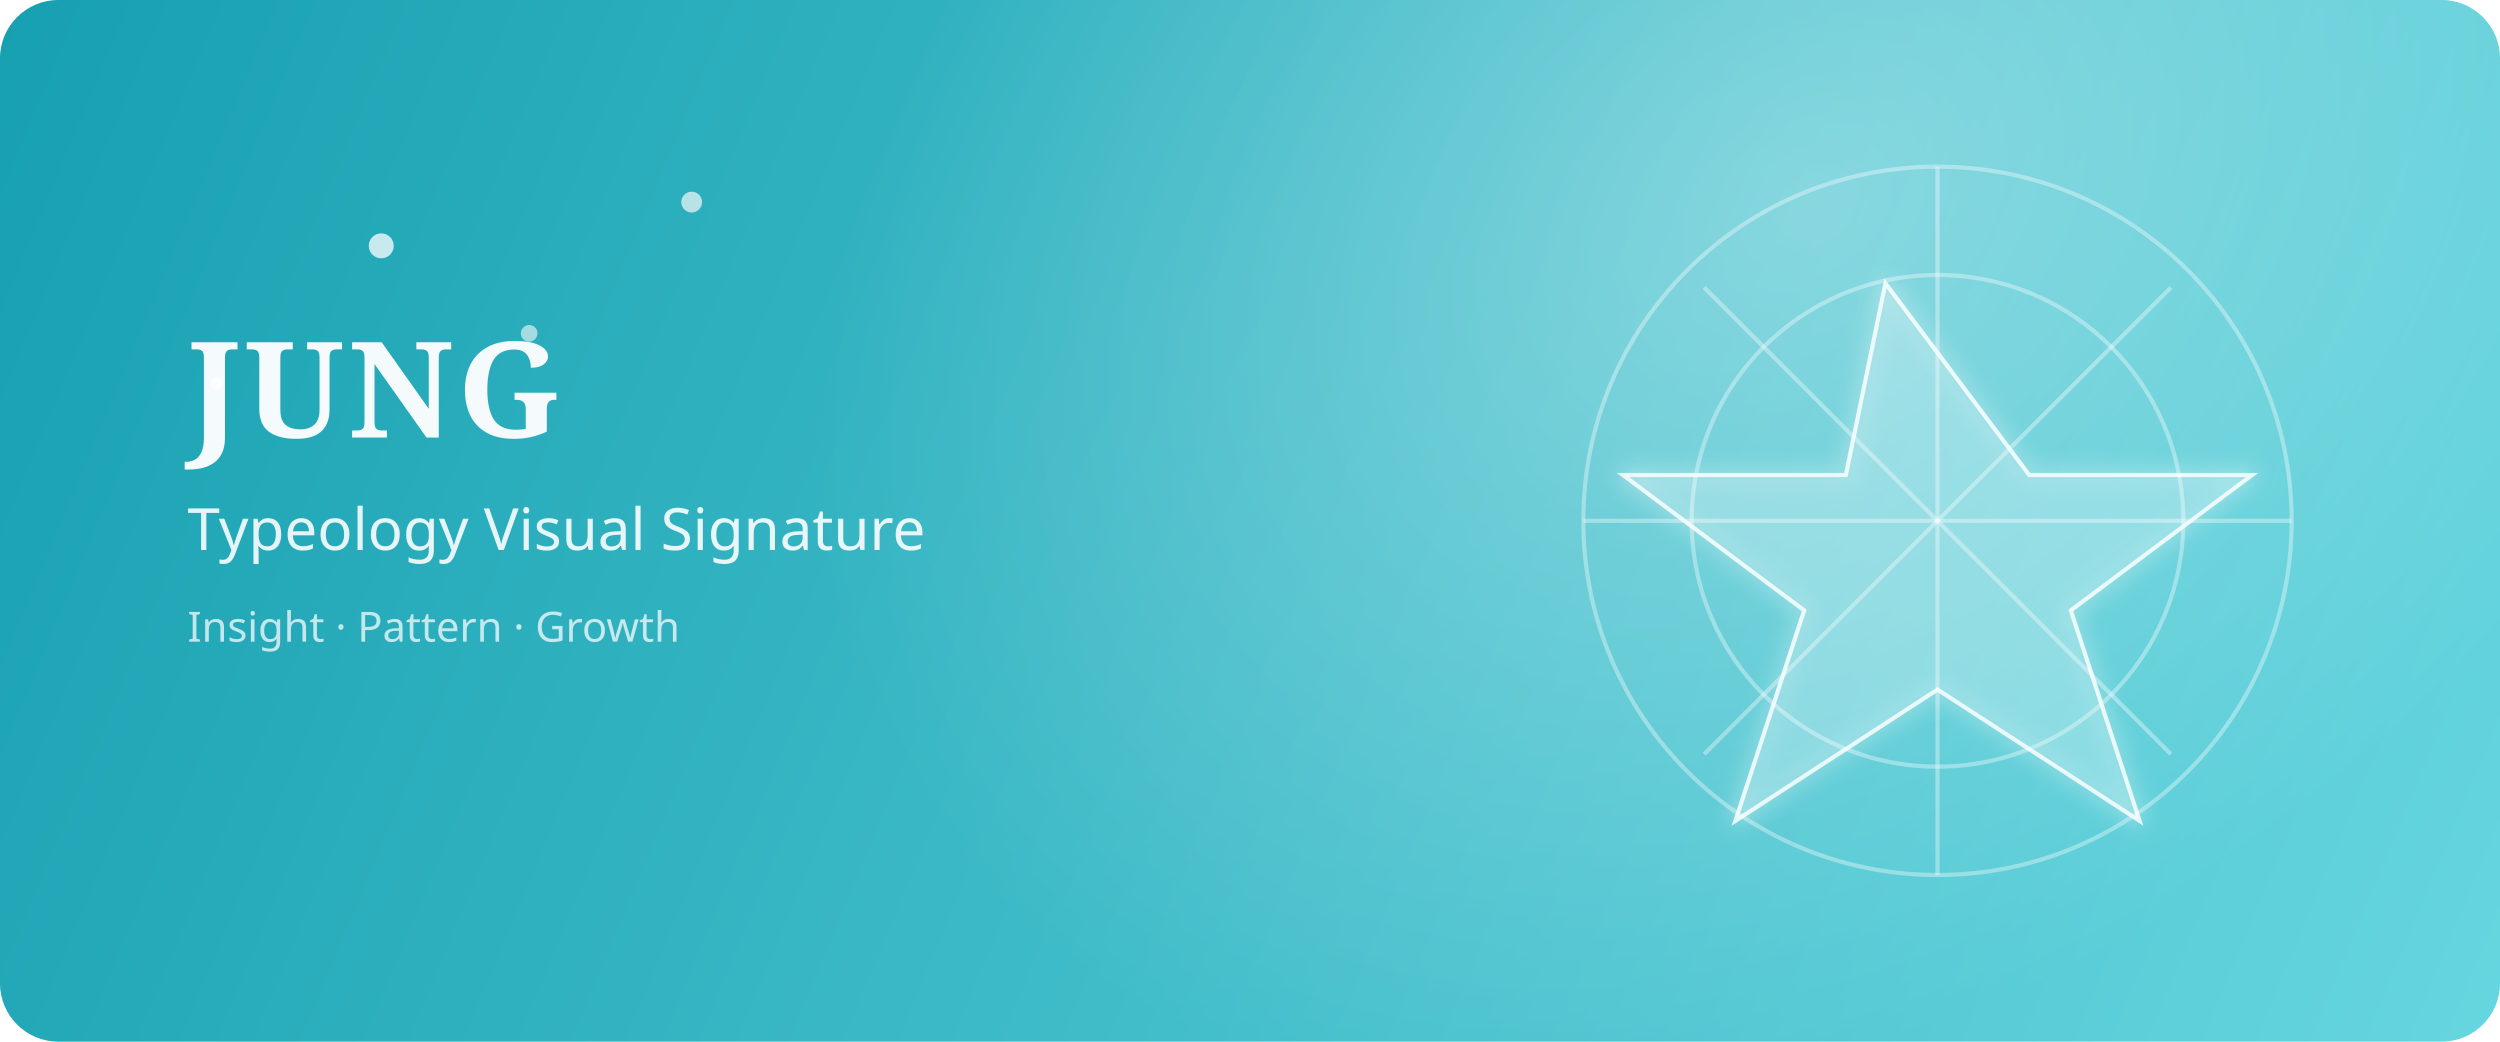
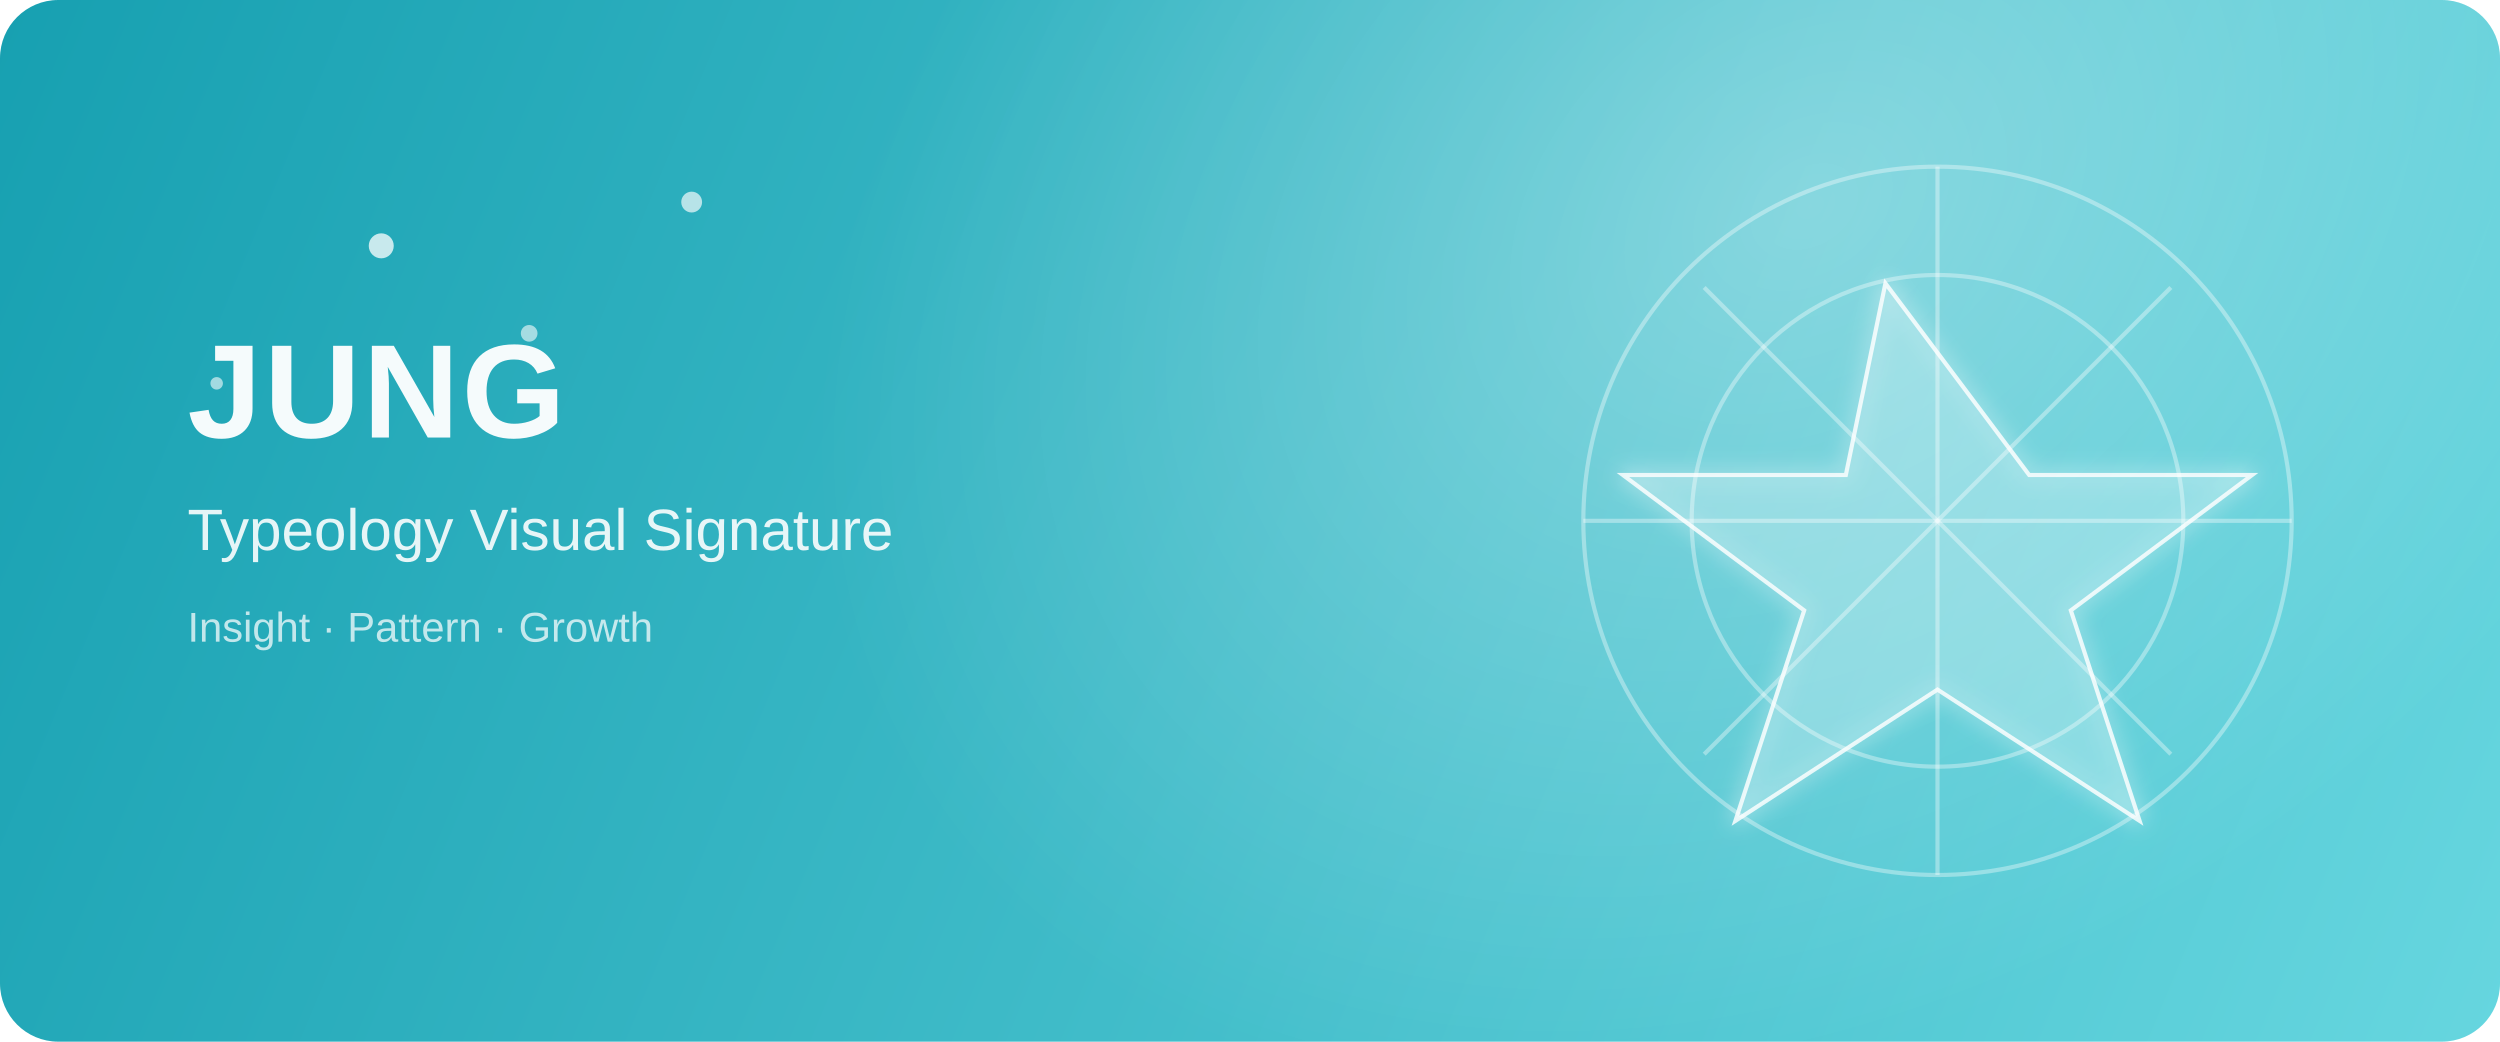
<svg xmlns="http://www.w3.org/2000/svg" width="1200" height="500" viewBox="0 0 1200 500" fill="none">
  <defs>
    <linearGradient id="g" x1="0" y1="0" x2="1200" y2="500" gradientUnits="userSpaceOnUse">
      <stop stop-color="#17a0b1" />
      <stop offset="1" stop-color="#66d6df" />
    </linearGradient>
    <radialGradient id="r" cx="0" cy="0" r="1" gradientUnits="userSpaceOnUse" gradientTransform="translate(870 96) rotate(145) scale(520 380)">
      <stop stop-color="white" stop-opacity="0.34" />
      <stop offset="1" stop-color="white" stop-opacity="0" />
    </radialGradient>
    <filter id="glow" x="-50%" y="-50%" width="200%" height="200%">
      <feGaussianBlur stdDeviation="5" result="b" />
      <feMerge>
        <feMergeNode in="b" />
        <feMergeNode in="SourceGraphic" />
      </feMerge>
    </filter>
  </defs>
  <rect width="1200" height="500" rx="28" fill="url(#g)" />
  <rect width="1200" height="500" rx="28" fill="url(#r)" />
  <g stroke="rgba(255,255,255,0.36)" stroke-width="2" fill="none">
    <circle cx="930" cy="250" r="170" />
    <circle cx="930" cy="250" r="118" />
    <path d="M760 250H1100" />
    <path d="M930 80V420" />
    <path d="M818 138L1042 362" />
    <path d="M1042 138L818 362" />
  </g>
  <g filter="url(#glow)">
    <path d="M905 136L974 228L1081 228L994 293L1027 394L930 331L833 394L866 293L779 228L886 228L905 136Z" fill="rgba(255,255,255,0.14)" stroke="rgba(255,255,255,0.82)" stroke-width="2" />
  </g>
  <circle cx="183" cy="118" r="6" fill="rgba(255,255,255,0.75)" />
  <circle cx="254" cy="160" r="4" fill="rgba(255,255,255,0.58)" />
  <circle cx="332" cy="97" r="5" fill="rgba(255,255,255,0.66)" />
  <circle cx="104" cy="184" r="3" fill="rgba(255,255,255,0.58)" />
-   <text x="90" y="210" fill="rgba(255,255,255,0.95)" font-size="64" font-family="Source Han Serif SC,serif" font-weight="700" letter-spacing="2">JUNG</text>
-   <text x="90" y="264" fill="rgba(255,255,255,0.88)" font-size="28" font-family="PingFang SC,sans-serif">Typeology Visual Signature</text>
-   <text x="90" y="308" fill="rgba(255,255,255,0.72)" font-size="20" font-family="PingFang SC,sans-serif">Insight · Pattern · Growth</text>
+   <text x="90" y="210" fill="rgba(255,255,255,0.95)" font-size="64" font-family="'Avenir Next Condensed','Avenir Next','Helvetica Neue','Arial Narrow','Arial',sans-serif" font-weight="700" letter-spacing="1.2">JUNG</text>
+   <text x="90" y="264" fill="rgba(255,255,255,0.88)" font-size="28" font-family="'Avenir Next Condensed','Avenir Next','SF Pro Text','Helvetica Neue','Arial Narrow','Arial','PingFang SC',sans-serif">Typeology Visual Signature</text>
+   <text x="90" y="308" fill="rgba(255,255,255,0.72)" font-size="20" font-family="'Avenir Next Condensed','Avenir Next','SF Pro Text','Helvetica Neue','Arial Narrow','Arial','PingFang SC',sans-serif">Insight · Pattern · Growth</text>
</svg>
